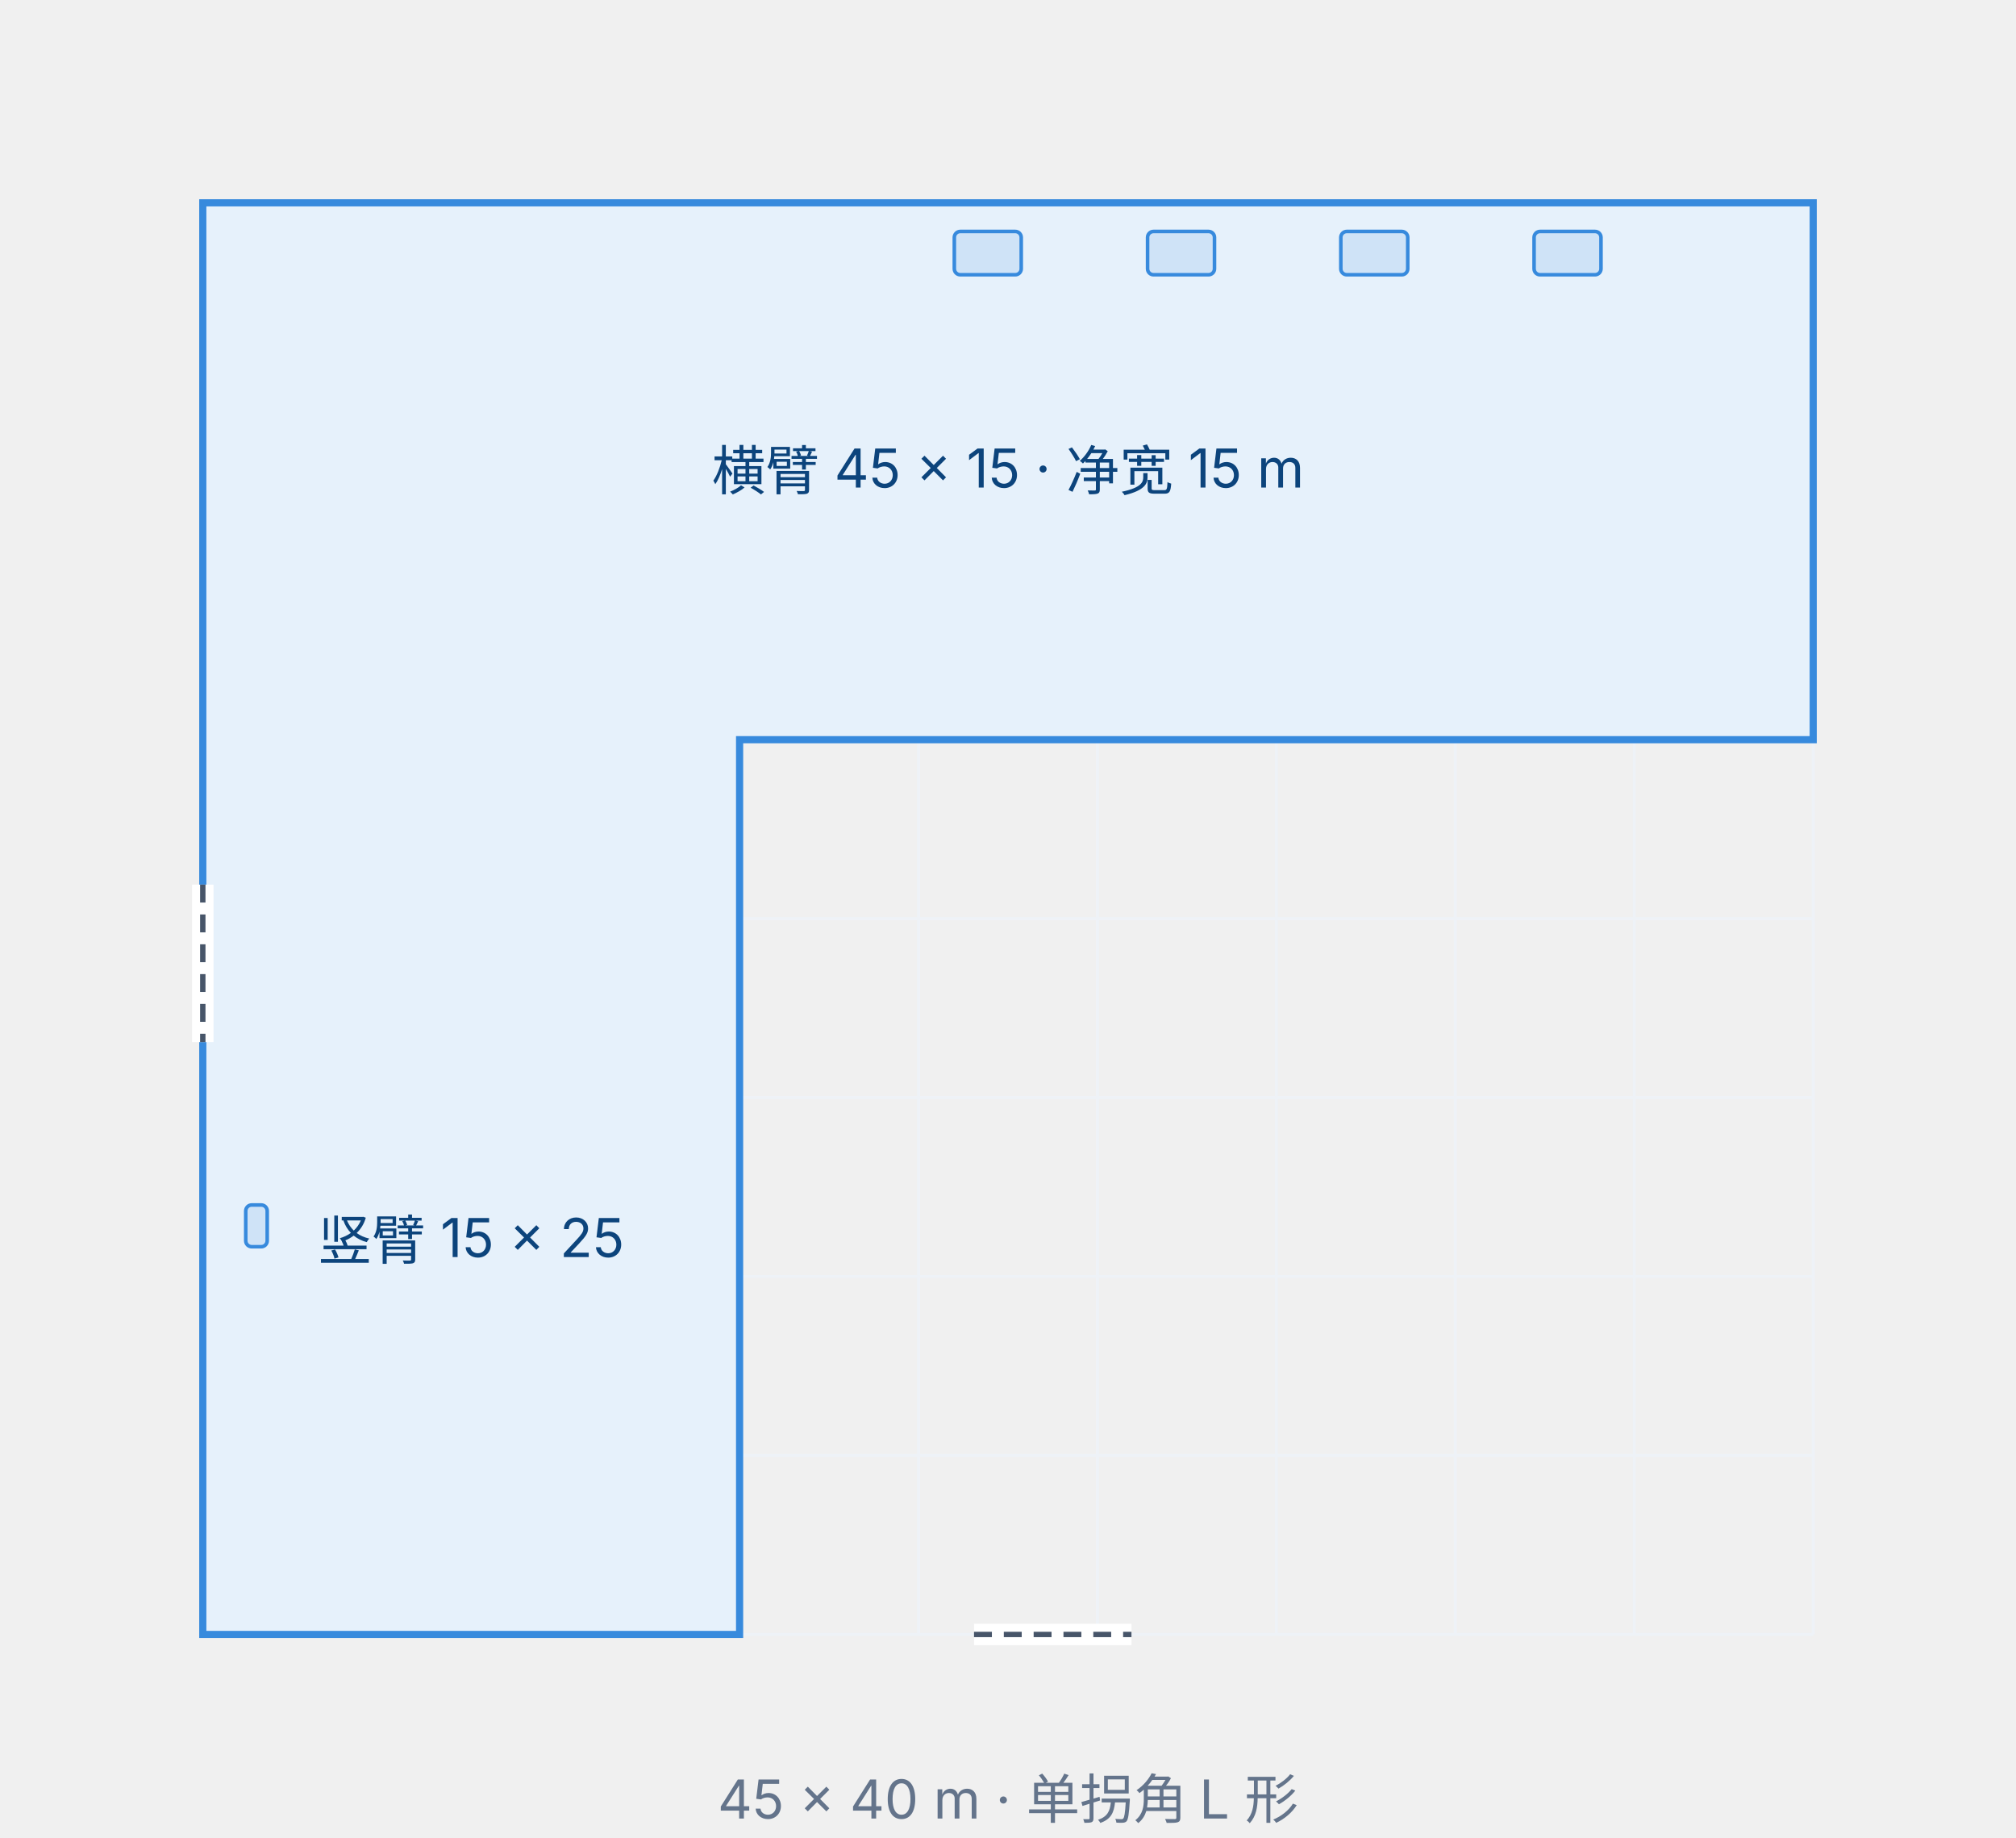
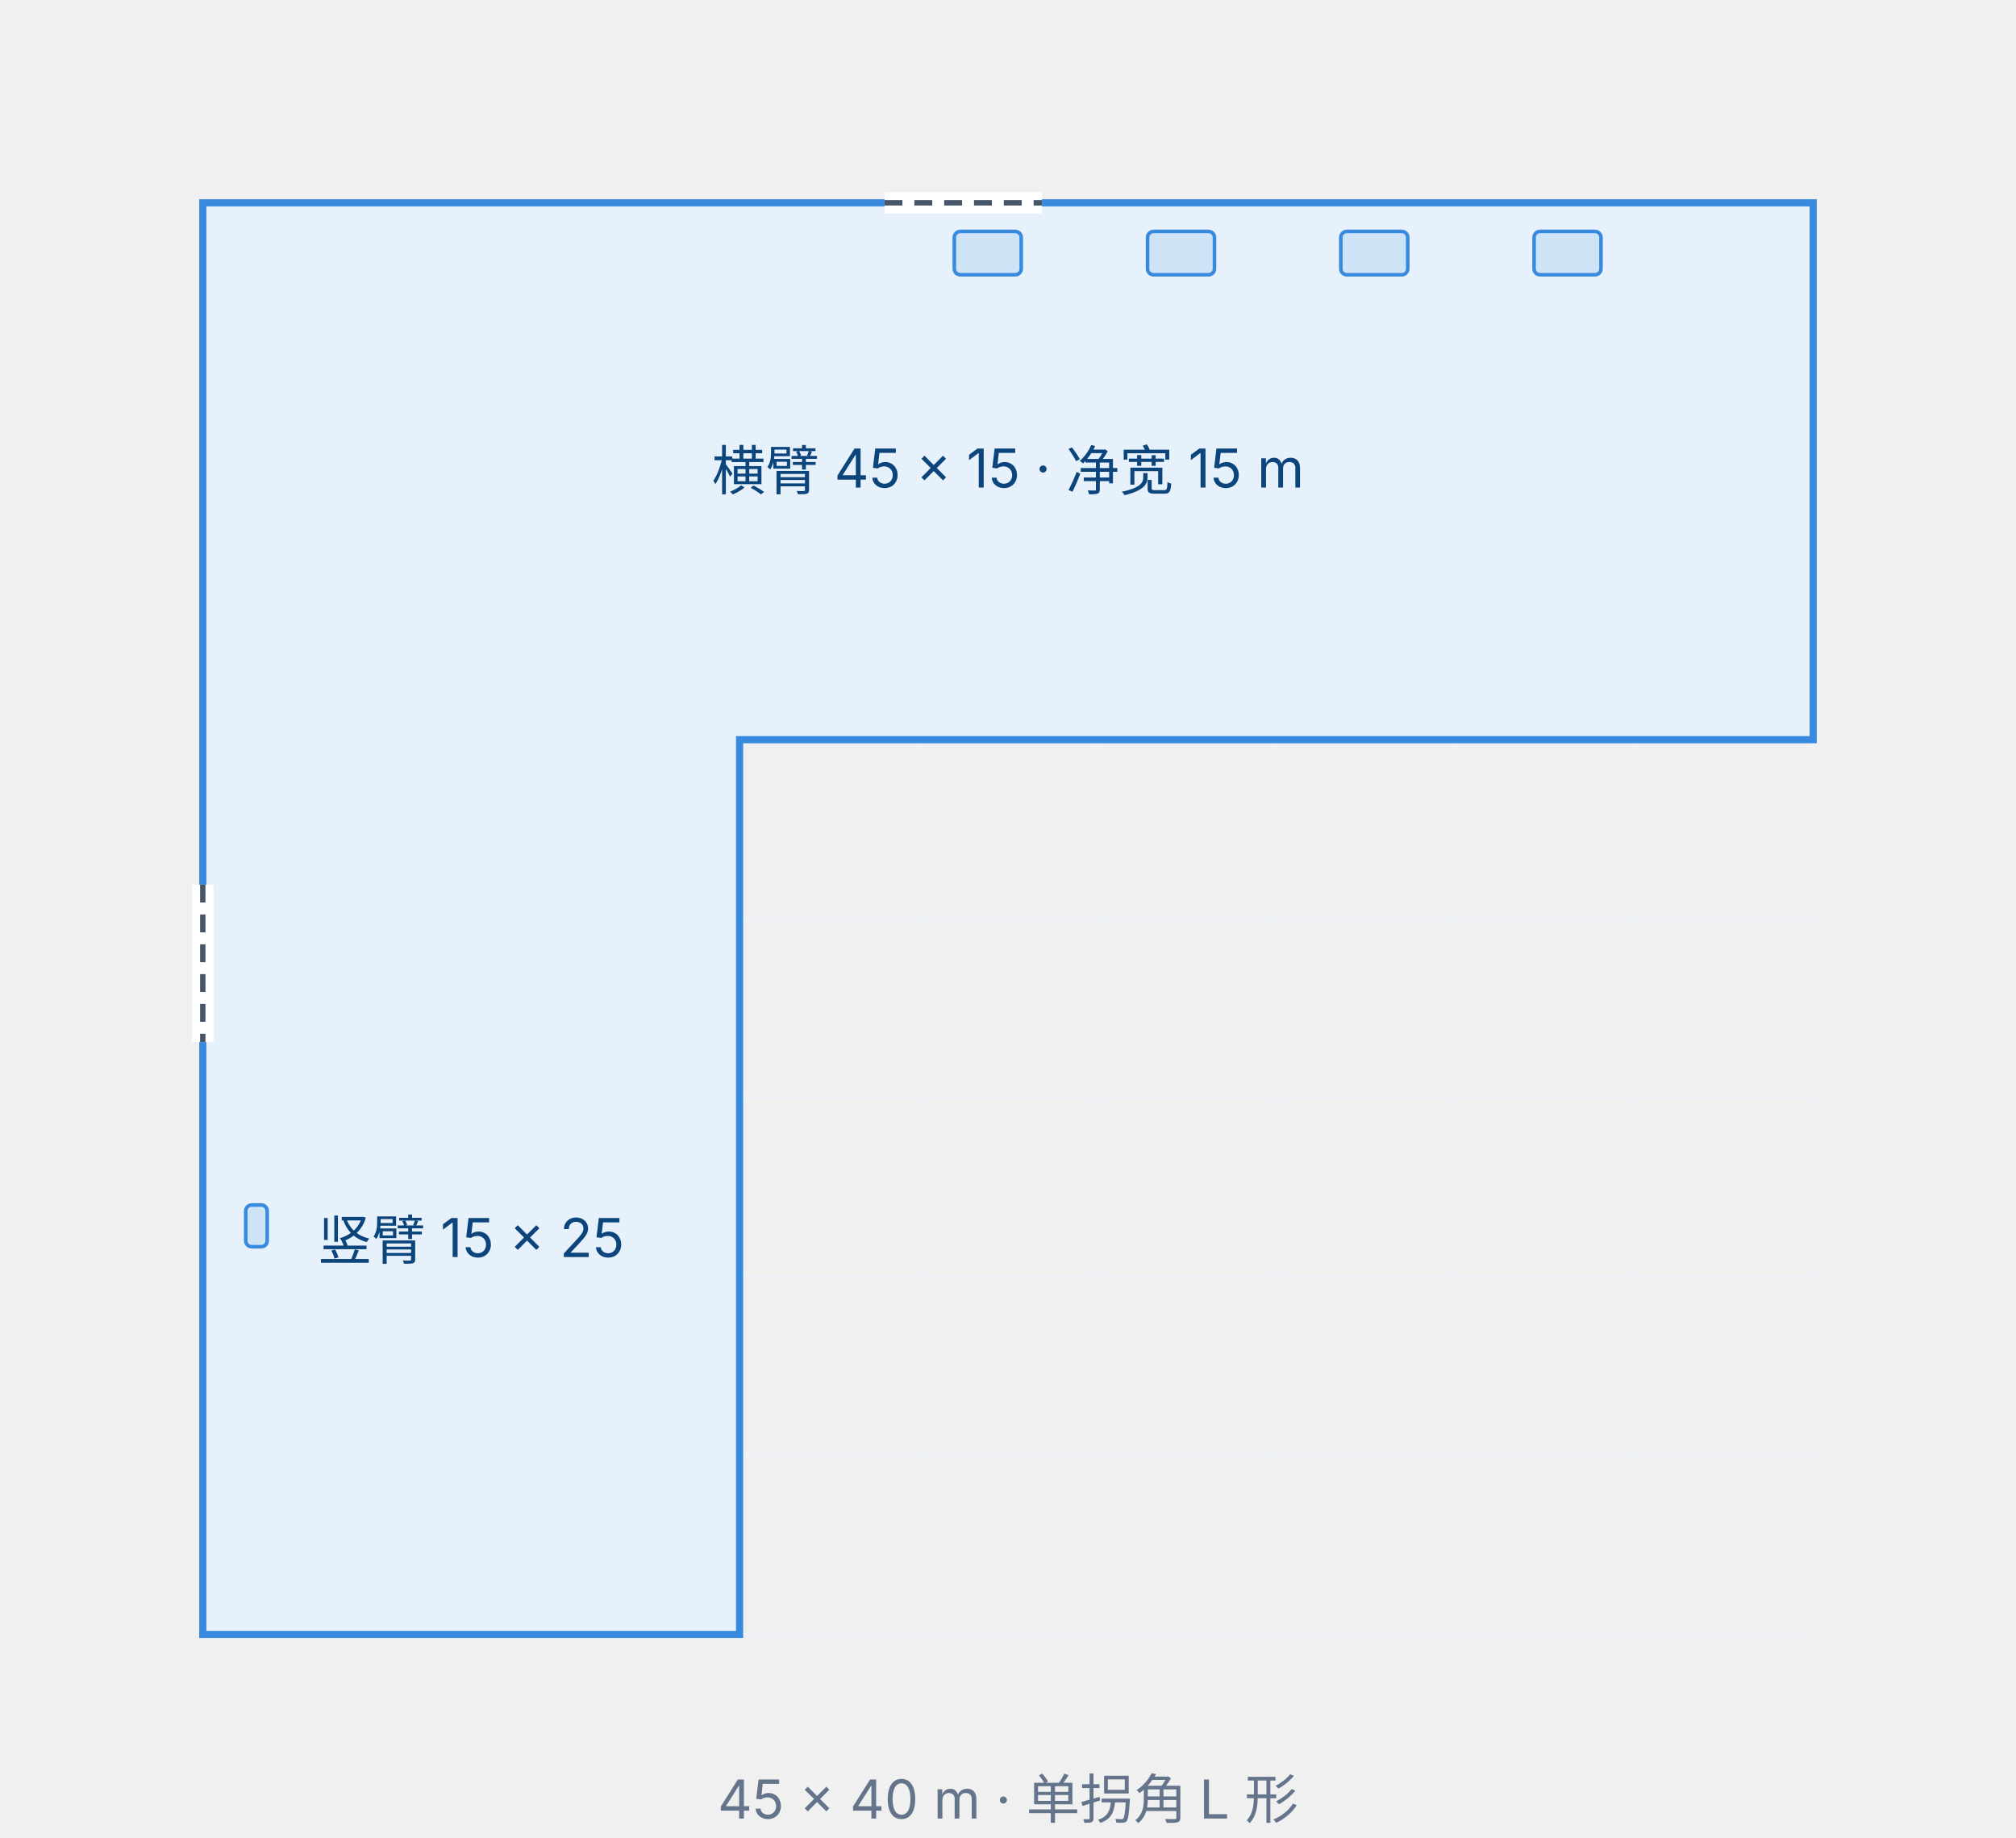
<svg xmlns="http://www.w3.org/2000/svg" width="338" height="308" viewBox="0 0 338 308" role="img" font-family="system-ui, -apple-system, Segoe UI, PingFang SC, Microsoft YaHei, sans-serif" style="max-width:100%;height:auto">
  <defs>
    <marker id="ar" viewBox="0 0 10 10" refX="8" refY="5" markerWidth="6" markerHeight="6" orient="auto-start-reverse">
      <path d="M2 1L8 5L2 9" fill="none" stroke="context-stroke" stroke-width="1.5" stroke-linecap="round" stroke-linejoin="round" />
    </marker>
    <marker id="ar-s" viewBox="0 0 10 10" refX="8" refY="5" markerWidth="4.5" markerHeight="4.5" orient="auto-start-reverse">
      <path d="M2 1L8 5L2 9" fill="none" stroke="context-stroke" stroke-width="1.6" stroke-linecap="round" stroke-linejoin="round" />
    </marker>
  </defs>
  <line x1="34" y1="34" x2="34" y2="274" stroke="#eef2f7" stroke-width="0.5" />
  <line x1="64" y1="34" x2="64" y2="274" stroke="#eef2f7" stroke-width="0.5" />
  <line x1="94" y1="34" x2="94" y2="274" stroke="#eef2f7" stroke-width="0.5" />
  <line x1="124" y1="34" x2="124" y2="274" stroke="#eef2f7" stroke-width="0.5" />
  <line x1="154" y1="34" x2="154" y2="274" stroke="#eef2f7" stroke-width="0.5" />
  <line x1="184" y1="34" x2="184" y2="274" stroke="#eef2f7" stroke-width="0.5" />
  <line x1="214" y1="34" x2="214" y2="274" stroke="#eef2f7" stroke-width="0.5" />
  <line x1="244" y1="34" x2="244" y2="274" stroke="#eef2f7" stroke-width="0.5" />
  <line x1="274" y1="34" x2="274" y2="274" stroke="#eef2f7" stroke-width="0.5" />
  <line x1="304" y1="34" x2="304" y2="274" stroke="#eef2f7" stroke-width="0.5" />
  <line x1="34" y1="34" x2="304" y2="34" stroke="#eef2f7" stroke-width="0.5" />
  <line x1="34" y1="64" x2="304" y2="64" stroke="#eef2f7" stroke-width="0.5" />
  <line x1="34" y1="94" x2="304" y2="94" stroke="#eef2f7" stroke-width="0.5" />
  <line x1="34" y1="124" x2="304" y2="124" stroke="#eef2f7" stroke-width="0.5" />
  <line x1="34" y1="154" x2="304" y2="154" stroke="#eef2f7" stroke-width="0.5" />
  <line x1="34" y1="184" x2="304" y2="184" stroke="#eef2f7" stroke-width="0.5" />
  <line x1="34" y1="214" x2="304" y2="214" stroke="#eef2f7" stroke-width="0.5" />
  <line x1="34" y1="244" x2="304" y2="244" stroke="#eef2f7" stroke-width="0.5" />
  <line x1="34" y1="274" x2="304" y2="274" stroke="#eef2f7" stroke-width="0.5" />
  <polygon points="34,34 304,34 304,124 124,124 124,274 34,274" fill="#E6F1FB" stroke="#378ADD" stroke-width="1.2" />
  <polyline points="124,274 124,124 304,124" fill="none" stroke="#378ADD" stroke-width="0.8" />
  <rect x="160" y="38.8" width="11.22" height="7.26" rx="1" fill="#cfe3f7" stroke="#378ADD" stroke-width="0.6" />
  <rect x="192.4" y="38.8" width="11.22" height="7.26" rx="1" fill="#cfe3f7" stroke="#378ADD" stroke-width="0.6" />
  <rect x="224.8" y="38.8" width="11.22" height="7.26" rx="1" fill="#cfe3f7" stroke="#378ADD" stroke-width="0.6" />
  <rect x="257.2" y="38.8" width="11.22" height="7.26" rx="1" fill="#cfe3f7" stroke="#378ADD" stroke-width="0.6" />
  <rect x="41.2" y="202" width="3.6" height="7" rx="1" fill="#cfe3f7" stroke="#378ADD" stroke-width="0.6" />
  <text x="79" y="208" font-size="9" font-weight="400" text-anchor="middle" dominant-baseline="middle" fill="#0C447C">竖臂 15 × 25</text>
  <text x="169" y="79" font-size="9" font-weight="400" text-anchor="middle" dominant-baseline="middle" fill="#0C447C">横臂 45 × 15 · 净宽 15 m</text>
  <text x="169" y="301.6" font-size="9" font-weight="400" text-anchor="middle" dominant-baseline="middle" fill="#64748b">45 × 40 m · 单拐角 L 形</text>
  <line x1="34" y1="148.3" x2="34" y2="174.7" stroke="#ffffff" stroke-width="3.6" />
  <line x1="34" y1="148.3" x2="34" y2="174.7" stroke="#475569" stroke-width="0.9" stroke-dasharray="3 2" />
-   <line x1="163.3" y1="274" x2="189.7" y2="274" stroke="#ffffff" stroke-width="3.6" />
-   <line x1="163.3" y1="274" x2="189.7" y2="274" stroke="#475569" stroke-width="0.9" stroke-dasharray="3 2" />
+   <line x1="148.3" y1="34" x2="174.7" y2="34" stroke="#ffffff" stroke-width="3.6" />
+   <line x1="148.3" y1="34" x2="174.7" y2="34" stroke="#475569" stroke-width="0.9" stroke-dasharray="3 2" />
</svg>
